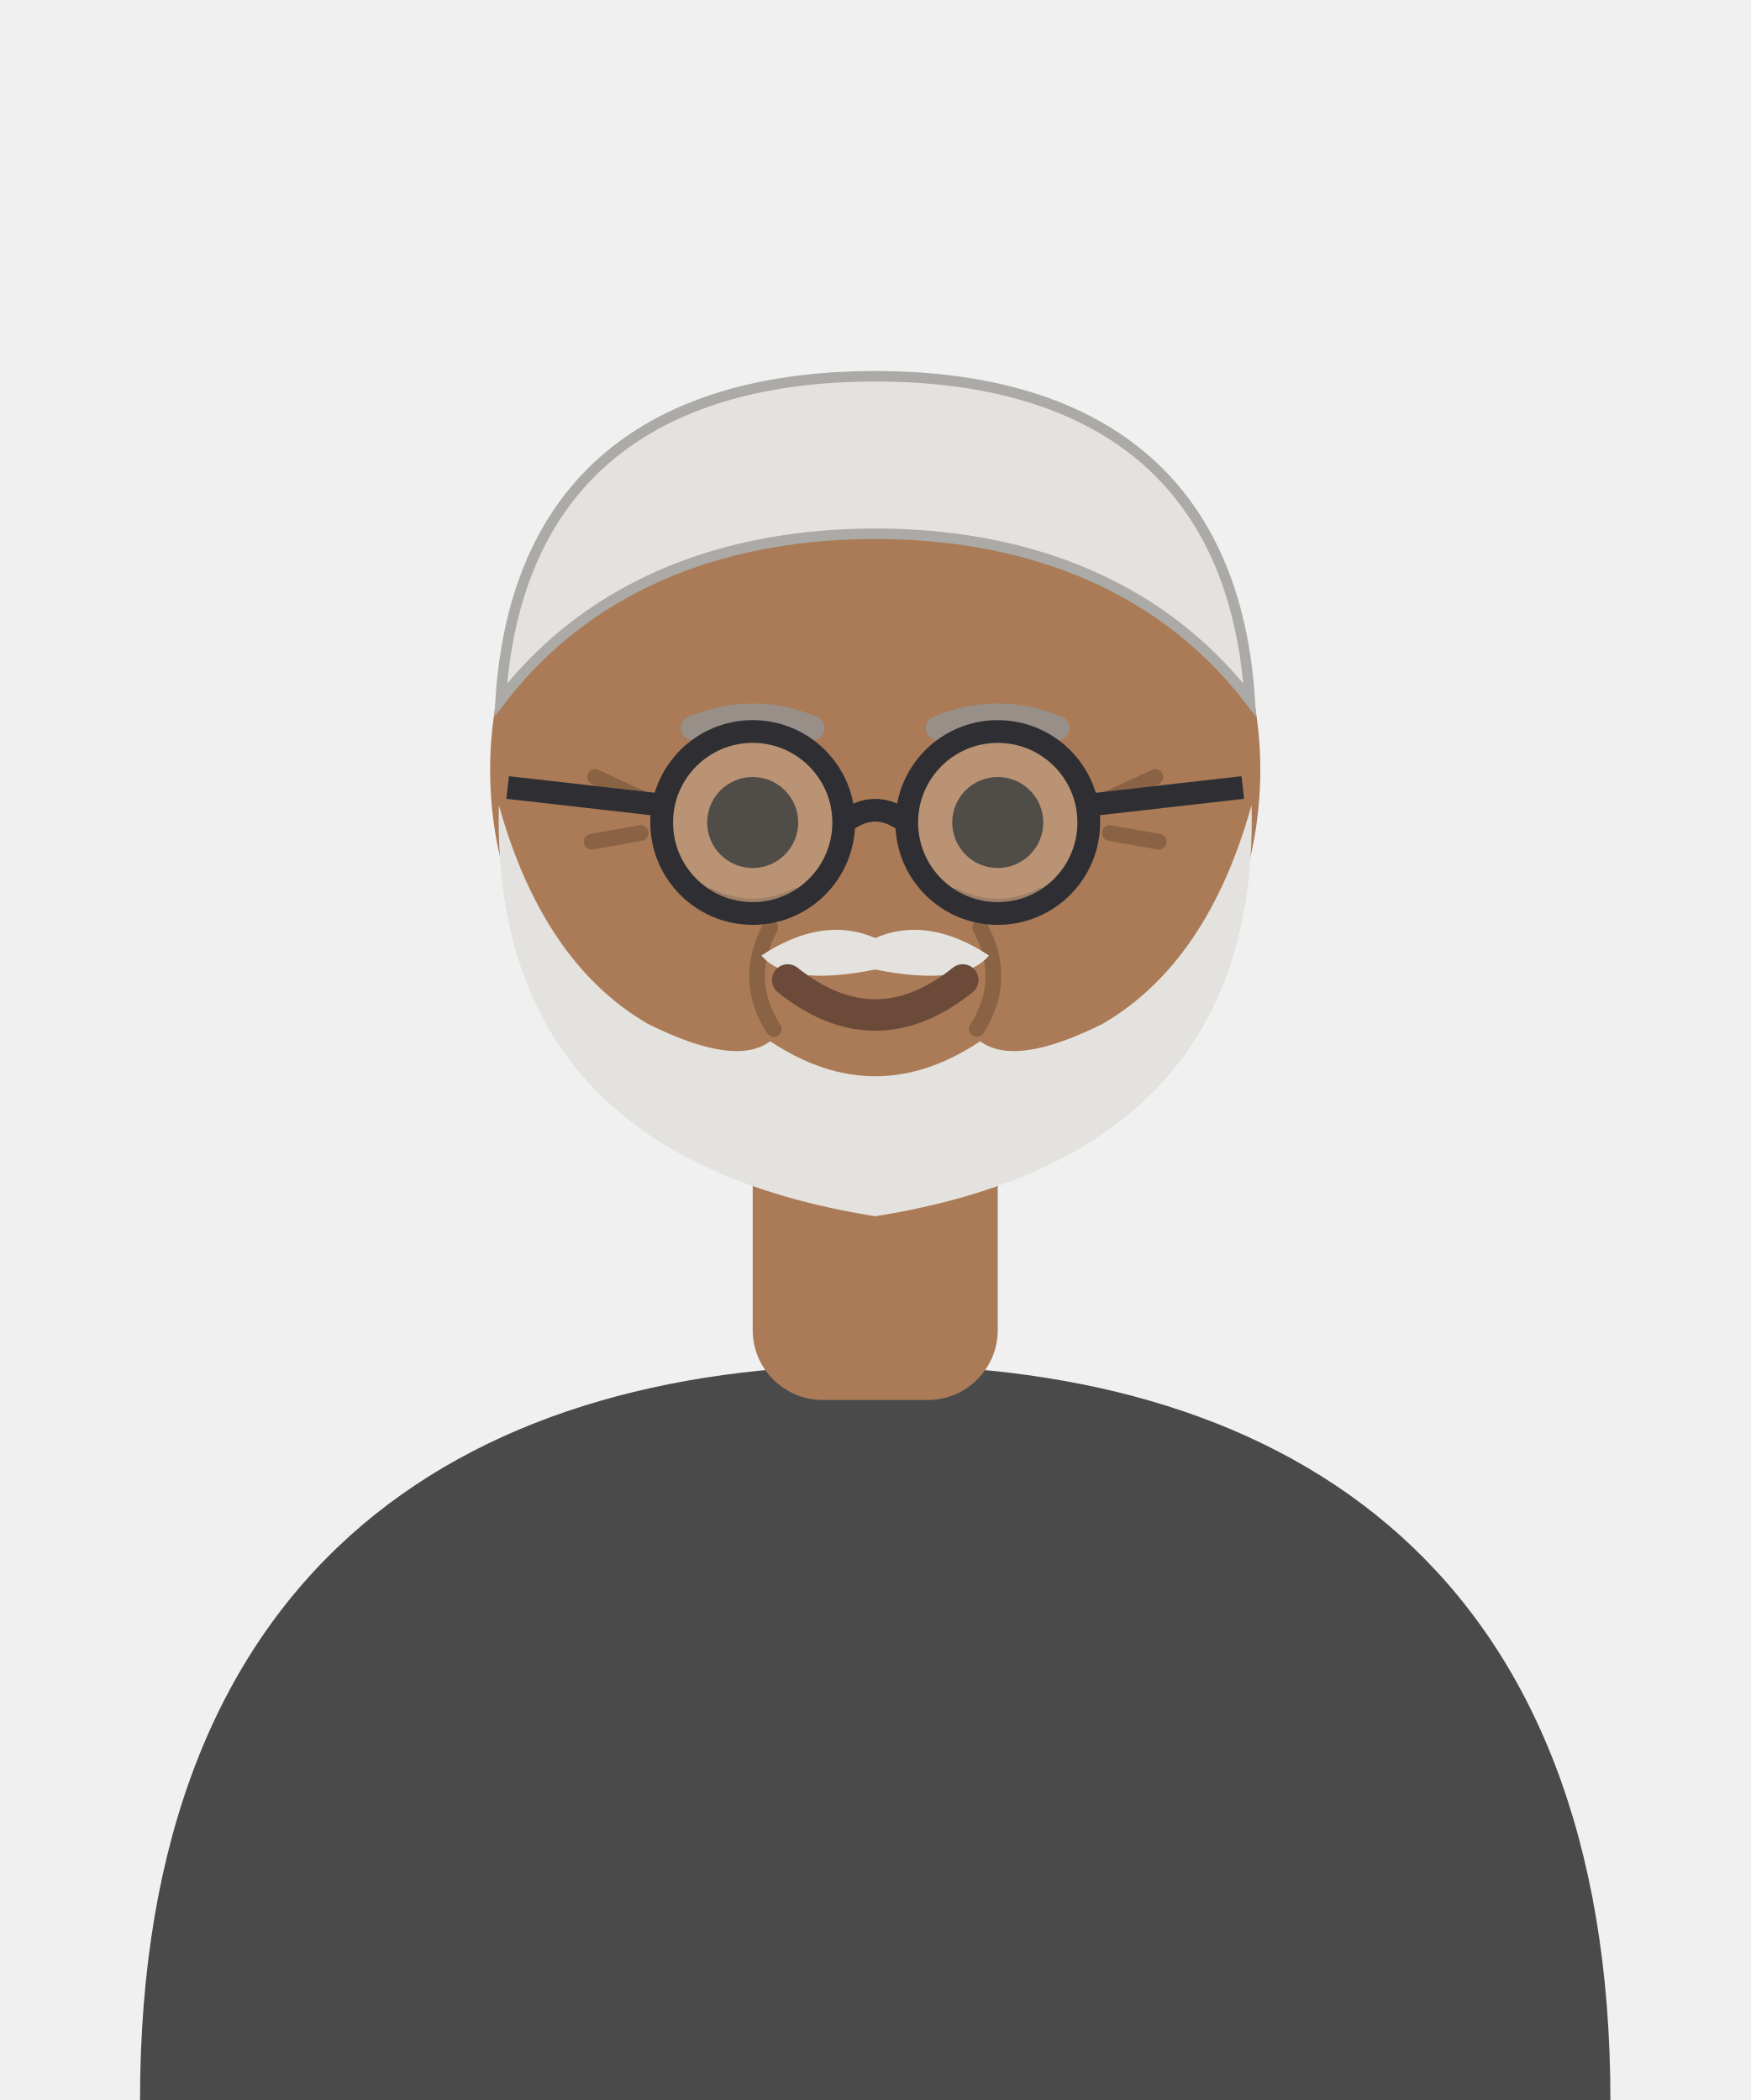
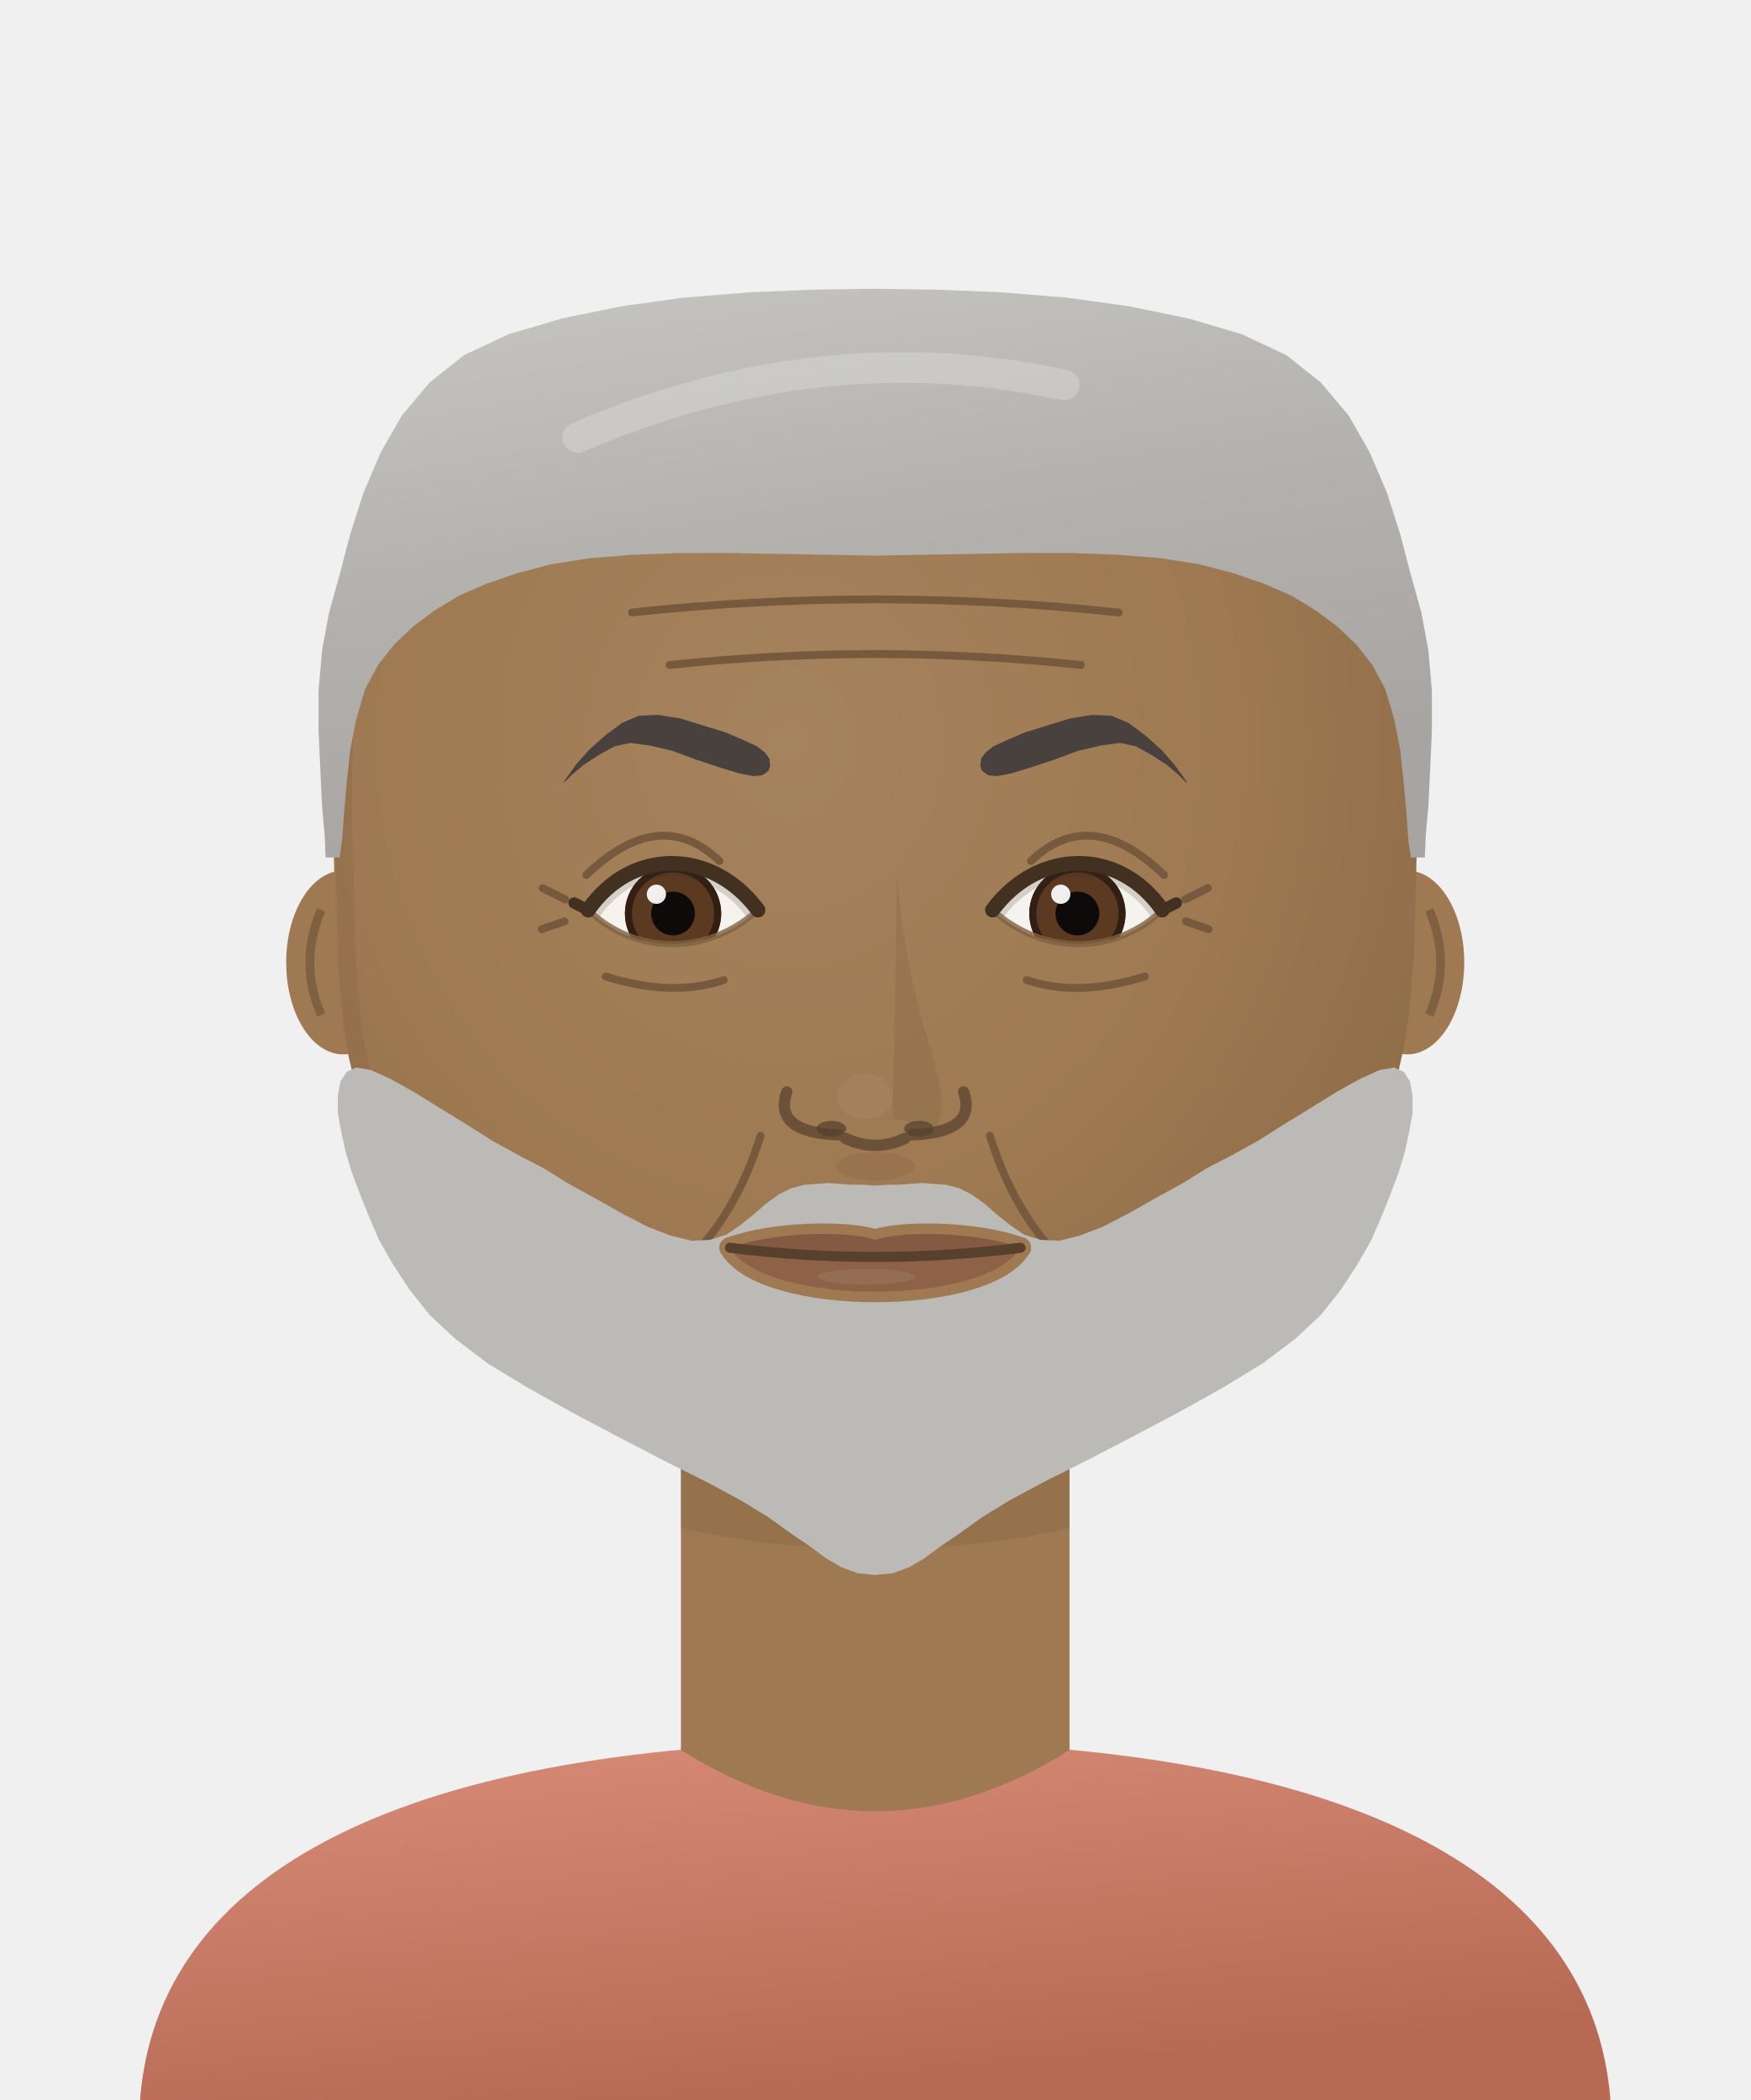
- <svg xmlns="http://www.w3.org/2000/svg" width="400" height="480" viewBox="0 0 100 120" overflow="visible">
-   <g class="p-root">
-     <path d="M8 120 C8 90 26 78 50 78 C74 78 92 90 92 120 Z" fill="#4A4A4A" />
-     <rect x="43" y="60" width="14" height="20" rx="4" fill="#AA7B56" />
-     <g class="p-head">
-       <circle cx="50" cy="44" r="22" fill="#AA7B56" />
-       <g stroke="#ABAAA7" stroke-width="0.6">
-         <path d="M28.6 40 C29.5 26 39 21.5 50 21.5 C61 21.5 70.5 26 71.4 40 C66 33 58 30.5 50 30.5 C42 30.5 34 33 28.6 40 Z" fill="#E4E2DE" />
+ <svg xmlns="http://www.w3.org/2000/svg" width="400" height="480" viewBox="0 0 200 240" role="img" aria-label="person">
+   <defs>
+     <radialGradient id="avs71g" cx="0.42" cy="0.36" r="0.75">
+       <stop offset="0" stop-color="#a5835d" />
+       <stop offset="0.55" stop-color="#9e7951" />
+       <stop offset="1" stop-color="#896846" />
+     </radialGradient>
+     <linearGradient id="avs71h" x1="0" y1="0" x2="0.3" y2="1">
+       <stop offset="0" stop-color="#c7c6c3" />
+       <stop offset="0.5" stop-color="#b4b2ae" />
+       <stop offset="1" stop-color="#a7a4a1" />
+     </linearGradient>
+     <linearGradient id="avs71s" x1="0" y1="0" x2="0.4" y2="1">
+       <stop offset="0" stop-color="#d98d78" />
+       <stop offset="1" stop-color="#b76954" />
+     </linearGradient>
+     <linearGradient id="avs71c" x1="0" y1="0" x2="0.5" y2="1">
+       <stop offset="0" stop-color="#47617c" />
+       <stop offset="1" stop-color="#2a3d52" />
+     </linearGradient>
+   </defs>
+   <g class="p-bounce" transform="translate(0 0.0)">
+     <g class="p-back" transform="translate(0 0.0) rotate(0.0 100 165)" />
+     <path d="M16 240 C18 214 46 199 100 199 C154 199 182 214 184 240Z" fill="url(#avs71s)" />
+     <clipPath id="avs71n">
+       <path d="M77.8 150 L77.8 200 Q100 214 122.2 200 L122.2 150Z" />
+     </clipPath>
+     <path d="M77.8 150 L77.8 200 Q100 214 122.2 200 L122.2 150Z" fill="#9e7951" />
+     <g clip-path="url(#avs71n)">
+       <ellipse cx="100" cy="166" rx="35.6" ry="11" fill="#896846" opacity="0.45" />
+     </g>
+     <g class="p-head" transform="translate(0 0.0) rotate(0.0 100 165)">
+       <ellipse cx="39.2" cy="110" rx="6.5" ry="10.5" fill="#9e7951" />
+       <path d="M36.7 104 q-2.6 6 0 12" fill="none" stroke="#7f6141" stroke-width="1" />
+       <ellipse cx="160.8" cy="110" rx="6.5" ry="10.5" fill="#9e7951" />
+       <path d="M163.3 104 q2.6 6 0 12" fill="none" stroke="#7f6141" stroke-width="1" />
+       <clipPath id="avs71hd">
+         <path d="M100.0 36.0L105.9 36.1L112.2 36.5L118.5 37.0L124.8 37.9L130.9 39.0L136.5 40.4L141.5 42.0L145.7 44.0L149.1 46.4L151.8 49.1L153.9 52.3L155.6 55.6L156.9 59.2L158.0 62.8L159.0 66.4L159.9 70.0L160.8 73.6L161.4 77.3L161.8 81.1L161.9 85.0L162.0 88.9L162.0 92.7L161.9 96.4L161.8 100.0L161.7 103.4L161.6 106.8L161.5 110.1L161.2 113.3L160.9 116.5L160.4 119.7L159.7 122.8L158.7 126.0L157.6 129.2L156.3 132.5L155.0 135.8L153.4 139.1L151.6 142.3L149.6 145.4L147.2 148.3L144.5 151.0L141.2 153.5L137.3 155.9L132.9 158.1L128.4 160.3L123.8 162.2L119.5 164.0L115.7 165.6L112.5 167.0L110.0 168.2L108.0 169.3L106.4 170.1L105.0 170.8L103.8 171.3L102.7 171.7L101.4 171.9L100.0 172.0L98.6 171.9L97.3 171.7L96.2 171.3L95.0 170.8L93.6 170.1L92.0 169.3L90.0 168.2L87.5 167.0L84.3 165.6L80.5 164.0L76.2 162.2L71.6 160.3L67.1 158.1L62.7 155.9L58.8 153.5L55.5 151.0L52.8 148.3L50.4 145.4L48.4 142.3L46.6 139.1L45.0 135.8L43.7 132.5L42.4 129.2L41.3 126.0L40.3 122.8L39.6 119.7L39.1 116.5L38.8 113.3L38.5 110.1L38.4 106.8L38.3 103.4L38.2 100.0L38.1 96.4L38.0 92.7L38.0 88.9L38.1 85.0L38.2 81.1L38.6 77.3L39.2 73.6L40.1 70.0L41.0 66.4L42.0 62.8L43.1 59.2L44.4 55.6L46.1 52.3L48.2 49.1L50.9 46.4L54.3 44.0L58.5 42.0L63.5 40.4L69.1 39.0L75.2 37.9L81.5 37.0L87.8 36.5L94.1 36.1Z" />
+       </clipPath>
+       <path d="M100.0 36.0L105.9 36.1L112.2 36.5L118.5 37.0L124.8 37.9L130.9 39.0L136.5 40.4L141.5 42.0L145.7 44.0L149.1 46.4L151.8 49.1L153.9 52.3L155.6 55.6L156.9 59.2L158.0 62.8L159.0 66.4L159.9 70.0L160.8 73.6L161.4 77.3L161.8 81.1L161.9 85.0L162.0 88.9L162.0 92.7L161.9 96.4L161.8 100.0L161.7 103.4L161.6 106.8L161.5 110.1L161.2 113.3L160.9 116.5L160.4 119.7L159.7 122.8L158.7 126.0L157.6 129.2L156.3 132.5L155.0 135.8L153.4 139.1L151.6 142.3L149.6 145.4L147.2 148.3L144.5 151.0L141.2 153.5L137.3 155.9L132.9 158.1L128.4 160.3L123.8 162.2L119.5 164.0L115.7 165.6L112.5 167.0L110.0 168.2L108.0 169.3L106.4 170.1L105.0 170.8L103.8 171.3L102.7 171.7L101.4 171.9L100.0 172.0L98.6 171.9L97.3 171.7L96.2 171.3L95.0 170.8L93.6 170.1L92.0 169.3L90.0 168.2L87.5 167.0L84.3 165.6L80.5 164.0L76.2 162.2L71.6 160.3L67.1 158.1L62.7 155.9L58.8 153.5L55.5 151.0L52.8 148.3L50.4 145.4L48.4 142.3L46.6 139.1L45.0 135.8L43.7 132.5L42.4 129.2L41.3 126.0L40.3 122.8L39.6 119.7L39.1 116.5L38.8 113.3L38.5 110.1L38.4 106.8L38.3 103.4L38.2 100.0L38.1 96.4L38.0 92.7L38.0 88.9L38.1 85.0L38.2 81.1L38.6 77.3L39.2 73.6L40.1 70.0L41.0 66.4L42.0 62.8L43.1 59.2L44.4 55.6L46.1 52.3L48.2 49.1L50.9 46.4L54.3 44.0L58.5 42.0L63.5 40.4L69.1 39.0L75.2 37.9L81.5 37.0L87.8 36.5L94.1 36.1Z" fill="url(#avs71g)" />
+       <g clip-path="url(#avs71hd)">
+         <path d="M100.0 36.0L105.9 36.1L112.2 36.5L118.5 37.0L124.8 37.9L130.9 39.0L136.5 40.4L141.5 42.0L145.7 44.0L149.1 46.4L151.8 49.1L153.9 52.3L155.6 55.6L156.9 59.2L158.0 62.8L159.0 66.4L159.9 70.0L160.8 73.6L161.4 77.3L161.8 81.1L161.9 85.0L162.0 88.9L162.0 92.7L161.9 96.4L161.8 100.0L161.7 103.4L161.6 106.8L161.5 110.1L161.2 113.3L160.9 116.5L160.4 119.7L159.7 122.8L158.7 126.0L157.6 129.2L156.3 132.5L155.0 135.8L153.4 139.1L151.6 142.3L149.6 145.4L147.2 148.3L144.5 151.0L141.2 153.5L137.3 155.9L132.9 158.1L128.4 160.3L123.8 162.2L119.5 164.0L115.7 165.6L112.5 167.0L110.0 168.2L108.0 169.3L106.4 170.1L105.0 170.8L103.8 171.3L102.7 171.7L101.4 171.9L100.0 172.0L98.6 171.9L97.3 171.7L96.2 171.3L95.0 170.8L93.6 170.1L92.0 169.3L90.0 168.2L87.5 167.0L84.3 165.6L80.5 164.0L76.2 162.2L71.6 160.3L67.1 158.1L62.7 155.9L58.8 153.5L55.5 151.0L52.8 148.3L50.4 145.4L48.4 142.3L46.6 139.1L45.0 135.8L43.7 132.5L42.4 129.2L41.3 126.0L40.3 122.8L39.6 119.7L39.1 116.5L38.8 113.3L38.5 110.1L38.4 106.8L38.3 103.4L38.2 100.0L38.1 96.4L38.0 92.7L38.0 88.9L38.1 85.0L38.2 81.1L38.6 77.3L39.2 73.6L40.1 70.0L41.0 66.4L42.0 62.8L43.1 59.2L44.4 55.6L46.1 52.3L48.2 49.1L50.9 46.4L54.3 44.0L58.5 42.0L63.5 40.4L69.1 39.0L75.2 37.9L81.5 37.0L87.8 36.5L94.1 36.1Z" fill="none" stroke="#896846" stroke-width="2" opacity="0.35" transform="translate(1.2 0.6)" />
      </g>
-       <g class="p-face">
-         <path d="M36.6 45.6 l-2.6 -1.2 M36.6 47.6 l-2.8 0.5 M63.4 45.6 l2.6 -1.2 M63.4 47.6 l2.8 0.5 M40.5 51.2 Q43 52.4 45.5 51.2 M54.5 51.2 Q57 52.4 59.5 51.2 M44 53 Q42.4 56 44.2 58.8 M56 53 Q57.6 56 55.8 58.8" fill="none" stroke="#74543A" stroke-width="0.9" opacity="0.6" stroke-linecap="round" />
-         <path d="M28.5 46 Q28 66 50 69.5 Q72 66 71.5 46 Q69 55 63 58.5 Q58 61 56 59.5 Q50 63.5 44 59.5 Q42 61 37 58.5 Q31 55 28.5 46 Z" fill="#E4E2DE" />
-         <path d="M43.5 54.6 Q47 52.3 50 53.6 Q53 52.3 56.5 54.6 Q55 56.4 50 55.4 Q45 56.4 43.5 54.6 Z" fill="#E4E2DE" />
-         <g class="p-brows" transform="translate(0 0)">
-           <path d="M39.6 41.6 Q43 40.2 46.4 41.6 M53.6 41.6 Q57 40.2 60.4 41.6" fill="none" stroke="#988F89" stroke-width="1.4" stroke-linecap="round" />
+       <path d="M64.6 102.8 l-2.6 -1.3M64.5 105.3 l-2.6 0.9M86.9 129.8 Q84.4 137.8 79.8 142.8M82.7 112.0 Q76.9 114.0 69.2 111.6M135.4 102.8 l2.6 -1.3M135.5 105.3 l2.6 0.9M113.1 129.8 Q115.6 137.8 120.2 142.8M117.3 112.0 Q123.1 114.0 130.8 111.6M72.2 70 Q100 67 127.8 70M76.5 76 Q100 73.5 123.5 76" fill="none" stroke="#775a3d" stroke-width="0.9" stroke-linecap="round" />
+       <path d="M100.0 135.5L101.4 135.4L102.7 135.4L104.0 135.3L105.3 135.2L106.7 135.3L108.1 135.4L109.6 135.8L111.0 136.5L112.4 137.5L113.9 138.8L115.4 140.0L117.0 141.1L118.9 141.7L121.0 141.8L123.4 141.2L126.0 140.2L128.9 138.7L131.9 137.0L135.0 135.3L137.9 133.5L140.8 132.0L143.7 130.4L146.7 128.5L149.8 126.6L152.7 124.8L155.4 123.3L157.6 122.3L159.3 122.0L160.4 122.5L161.1 123.6L161.4 125.2L161.4 127.2L161.0 129.4L160.5 131.7L159.8 134.0L158.9 136.4L157.9 138.9L156.7 141.7L155.1 144.5L153.2 147.4L150.9 150.3L148.0 153.0L144.3 155.8L139.7 158.6L134.5 161.5L129.2 164.3L124.0 167.0L119.2 169.4L115.3 171.5L112.2 173.4L109.7 175.2L107.5 176.7L105.6 178.1L103.9 179.1L102.0 179.8L100.0 180.0L98.0 179.8L96.1 179.1L94.4 178.1L92.5 176.7L90.3 175.2L87.8 173.4L84.7 171.5L80.8 169.4L76.0 167.0L70.8 164.3L65.5 161.5L60.3 158.6L55.7 155.8L52.0 153.0L49.1 150.3L46.8 147.4L44.9 144.5L43.3 141.7L42.1 138.9L41.1 136.4L40.2 134.0L39.5 131.7L39.0 129.4L38.6 127.2L38.6 125.2L38.9 123.6L39.6 122.5L40.7 122.0L42.4 122.3L44.6 123.3L47.3 124.8L50.2 126.6L53.3 128.5L56.3 130.4L59.2 132.0L62.1 133.5L65.0 135.3L68.1 137.0L71.1 138.7L74.0 140.2L76.6 141.2L79.0 141.8L81.1 141.7L83.0 141.1L84.6 140.0L86.1 138.8L87.6 137.5L89.0 136.5L90.4 135.8L91.9 135.4L93.3 135.3L94.7 135.2L96.0 135.3L97.3 135.4L98.6 135.4Z" fill="#bcbab6" />
+       <path d="M100.0 136.6L101.3 136.5L102.5 136.4L103.8 136.4L105.0 136.3L106.3 136.4L107.5 136.6L108.8 137.0L110.2 137.7L111.7 138.7L113.3 139.9L114.8 141.1L116.1 142.3L117.0 143.1L117.4 143.6L117.1 143.6L116.4 143.2L115.3 142.6L113.9 141.8L112.4 141.1L110.9 140.5L109.6 140.1L108.3 139.9L107.0 140.0L105.6 140.1L104.2 140.2L102.8 140.4L101.4 140.5L100.0 140.6L98.6 140.5L97.2 140.4L95.8 140.2L94.4 140.1L93.0 140.0L91.7 139.9L90.4 140.1L89.1 140.5L87.6 141.1L86.1 141.8L84.7 142.6L83.6 143.2L82.9 143.6L82.6 143.6L83.0 143.1L83.9 142.3L85.2 141.1L86.7 139.9L88.3 138.7L89.8 137.7L91.2 137.0L92.5 136.6L93.7 136.4L95.0 136.3L96.2 136.4L97.5 136.4L98.7 136.5Z" fill="#bcbab6" />
+       <path d="M102.5 100 C104.0 118.8 109.1 122.8 107.1 128.8 L102.0 127.8Z" fill="#896846" opacity="0.4" />
+       <ellipse cx="98.8" cy="125.3" rx="3.2" ry="2.6" fill="#a5835d" opacity="0.7" />
+       <ellipse cx="100.0" cy="133.3" rx="4.5" ry="1.6" fill="#896846" opacity="0.35" />
+       <path d="M89.9 124.8Q88.3 129.4 95.8 129.7M110.1 124.8Q111.7 129.4 104.2 129.7M96.6 130.1Q100.0 131.7 103.4 130.1" fill="none" stroke="#6b5137" stroke-width="1.3" stroke-linecap="round" />
+       <ellipse cx="95.0" cy="129.0" rx="1.7" ry="0.9" fill="#57412d" opacity="0.75" />
+       <ellipse cx="105.0" cy="129.0" rx="1.7" ry="0.9" fill="#57412d" opacity="0.75" />
+       <g class="p-dyn">
+         <clipPath id="avd72el">
+           <path d="M86.6 104.0C81.3 96.9 72.1 96.9 67.2 104.0C72.5 109.1 80.8 109.3 86.6 104.0Z" />
+         </clipPath>
+         <path d="M86.6 104.0C81.3 96.9 72.1 96.9 67.2 104.0C72.5 109.1 80.8 109.3 86.6 104.0Z" fill="#F6F3EE" />
+         <g clip-path="url(#avd72el)">
+           <circle cx="76.9" cy="104.4" r="5.5" fill="#5C3A21" />
+           <circle cx="76.9" cy="104.4" r="5.1" fill="none" stroke="#321f13" stroke-width="0.8" />
+           <circle cx="76.9" cy="104.4" r="2.5" fill="#0E0A09" />
+           <path d="M86.6 104.0C81.3 96.9 72.1 96.9 67.2 104.0" fill="none" stroke="#3A2A24" stroke-width="3" opacity="0.18" />
+           <circle cx="75.0" cy="102.2" r="1.1" fill="#FFFFFF" opacity="0.92" />
        </g>
-         <circle class="p-eye-l" cx="43" cy="47" r="2.6" fill="#2A2420" />
-         <circle class="p-eye-r" cx="57" cy="47" r="2.6" fill="#2A2420" />
-         <path class="p-mouth" d="M45 56 Q50 60 55 56" fill="none" stroke="#6B4A3A" stroke-width="1.8" stroke-linecap="round" stroke-linejoin="round" />
-         <g fill="#FFFFFF" fill-opacity="0.18" stroke="#2F2F33" stroke-width="1.3">
-           <circle cx="43" cy="47" r="5.2" />
-           <circle cx="57" cy="47" r="5.2" />
-           <path d="M48.2 47 Q50 45.6 51.8 47 M37.8 46 L29 45 M62.2 46 L71 45" fill="none" />
+         <path d="M67.2 104.0C72.5 109.1 80.8 109.3 86.6 104.0" fill="none" stroke="#7f6141" stroke-width="0.7" opacity="0.8" />
+         <path d="M86.6 104.0C81.3 96.9 72.1 96.9 67.2 104.0" fill="none" stroke="#423021" stroke-width="1.7" stroke-linecap="round" />
+         <path d="M67.2 104.0l-1.6 -0.8" stroke="#423021" stroke-width="1.3" stroke-linecap="round" />
+         <path d="M82.2 98.4Q75.4 91.9 67.0 100.0" fill="none" stroke="#775a3d" stroke-width="0.9" stroke-linecap="round" />
+         <clipPath id="avd72er">
+           <path d="M113.4 104.0C118.7 96.9 127.9 96.9 132.8 104.0C127.5 109.1 119.2 109.3 113.4 104.0Z" />
+         </clipPath>
+         <path d="M113.4 104.0C118.7 96.9 127.9 96.9 132.8 104.0C127.5 109.1 119.2 109.3 113.4 104.0Z" fill="#F6F3EE" />
+         <g clip-path="url(#avd72er)">
+           <circle cx="123.1" cy="104.4" r="5.5" fill="#5C3A21" />
+           <circle cx="123.1" cy="104.4" r="5.1" fill="none" stroke="#321f13" stroke-width="0.8" />
+           <circle cx="123.1" cy="104.4" r="2.5" fill="#0E0A09" />
+           <path d="M113.4 104.0C118.7 96.9 127.9 96.9 132.8 104.0" fill="none" stroke="#3A2A24" stroke-width="3" opacity="0.18" />
+           <circle cx="121.2" cy="102.2" r="1.1" fill="#FFFFFF" opacity="0.92" />
+         </g>
+         <path d="M132.8 104.0C127.5 109.1 119.2 109.3 113.4 104.0" fill="none" stroke="#7f6141" stroke-width="0.7" opacity="0.8" />
+         <path d="M113.4 104.0C118.7 96.9 127.9 96.9 132.8 104.0" fill="none" stroke="#423021" stroke-width="1.7" stroke-linecap="round" />
+         <path d="M132.8 104.0l1.6 -0.8" stroke="#423021" stroke-width="1.3" stroke-linecap="round" />
+         <path d="M117.8 98.4Q124.6 91.9 133.0 100.0" fill="none" stroke="#775a3d" stroke-width="0.9" stroke-linecap="round" />
+         <g fill="none" stroke="#9e7951" stroke-width="2.4" stroke-linejoin="round">
+           <path d="M83.4 142.6C88.2 140.8 96.8 140.6 100.0 141.7C103.2 140.6 111.8 140.8 116.6 142.6Q100.0 144.7 83.4 142.6Z" />
+           <path d="M83.4 142.6Q100.0 144.7 116.6 142.6C112.6 149.3 87.4 149.3 83.4 142.6Z" />
+         </g>
+         <path d="M83.4 142.6Q100.0 144.7 116.6 142.6C112.6 149.3 87.4 149.3 83.4 142.6Z" fill="#8d6247" />
+         <path d="M83.4 142.6C88.2 140.8 96.8 140.6 100.0 141.7C103.2 140.6 111.8 140.8 116.6 142.6Q100.0 144.7 83.4 142.6Z" fill="#845b42" />
+         <ellipse cx="99.0" cy="145.9" rx="5.6" ry="0.9" fill="#9b765e" opacity="0.55" />
+         <path d="M83.4 142.6Q100.0 144.7 116.6 142.6" fill="none" stroke="#57412d" stroke-width="1.15" stroke-linecap="round" />
+         <g transform="translate(0 0.0)">
+           <path d="M86.1 88.7L87.1 88.6L87.8 88.1L88.0 87.5L87.9 86.7L87.4 86.0L86.5 85.3L85.0 84.6L82.9 83.7L80.3 82.9L77.7 82.1L75.2 81.7L73.0 81.8L71.1 82.6L69.2 84.0L67.3 85.7L65.8 87.4L64.8 88.8L64.3 89.5L64.6 89.3L65.4 88.5L66.7 87.4L68.4 86.3L70.2 85.3L72.0 84.9L74.2 85.2L76.8 85.8L79.5 86.8L82.2 87.7L84.5 88.4Z" fill="#48413e" />
+           <path d="M113.9 88.7L112.9 88.6L112.2 88.1L112.0 87.5L112.1 86.7L112.6 86.0L113.5 85.3L115.0 84.6L117.1 83.7L119.7 82.9L122.3 82.1L124.8 81.7L127.0 81.8L128.9 82.6L130.8 84.0L132.7 85.7L134.2 87.4L135.2 88.8L135.7 89.5L135.4 89.3L134.6 88.5L133.3 87.4L131.6 86.3L129.8 85.3L128.0 84.9L125.8 85.2L123.2 85.8L120.5 86.8L117.8 87.7L115.5 88.4Z" fill="#48413e" />
        </g>
      </g>
+       <path d="M162.8 98.0L162.9 95.5L163.2 92.1L163.4 88.0L163.6 83.6L163.6 78.9L163.2 74.3L162.4 70.0L161.2 65.7L160.0 61.1L158.5 56.4L156.5 51.7L154.1 47.5L150.9 43.7L147.0 40.6L141.9 38.2L135.8 36.4L129.0 35.0L121.8 34.0L114.3 33.4L107.0 33.1L100.0 33.0L93.0 33.1L85.7 33.4L78.2 34.0L71.0 35.0L64.2 36.4L58.1 38.2L53.0 40.6L49.1 43.7L45.9 47.5L43.5 51.7L41.5 56.4L40.0 61.1L38.8 65.7L37.6 70.0L36.8 74.3L36.4 78.9L36.4 83.6L36.6 88.0L36.8 92.1L37.1 95.5L37.2 98.0L38.8 98.0L39.1 95.9L39.3 93.0L39.6 89.6L40.0 85.8L40.7 82.2L41.7 78.8L43.2 76.0L45.0 73.7L47.2 71.6L49.6 69.8L52.4 68.1L55.6 66.7L59.1 65.5L62.9 64.5L67.3 63.8L72.3 63.4L77.6 63.2L83.2 63.2L88.9 63.3L94.6 63.4L100.0 63.5L105.4 63.4L111.1 63.3L116.8 63.2L122.4 63.2L127.7 63.4L132.7 63.8L137.1 64.5L140.9 65.5L144.4 66.7L147.6 68.1L150.4 69.8L152.8 71.6L155.0 73.7L156.8 76.0L158.3 78.8L159.3 82.2L160.0 85.8L160.4 89.6L160.7 93.0L160.9 95.9L161.2 98.0Z" fill="url(#avs71h)" />
+       <path d="M66.0 50 Q93.8 38 121.6 44" fill="none" stroke="#dfdfdd" stroke-width="3.5" opacity="0.4" stroke-linecap="round" />
    </g>
  </g>
</svg>
